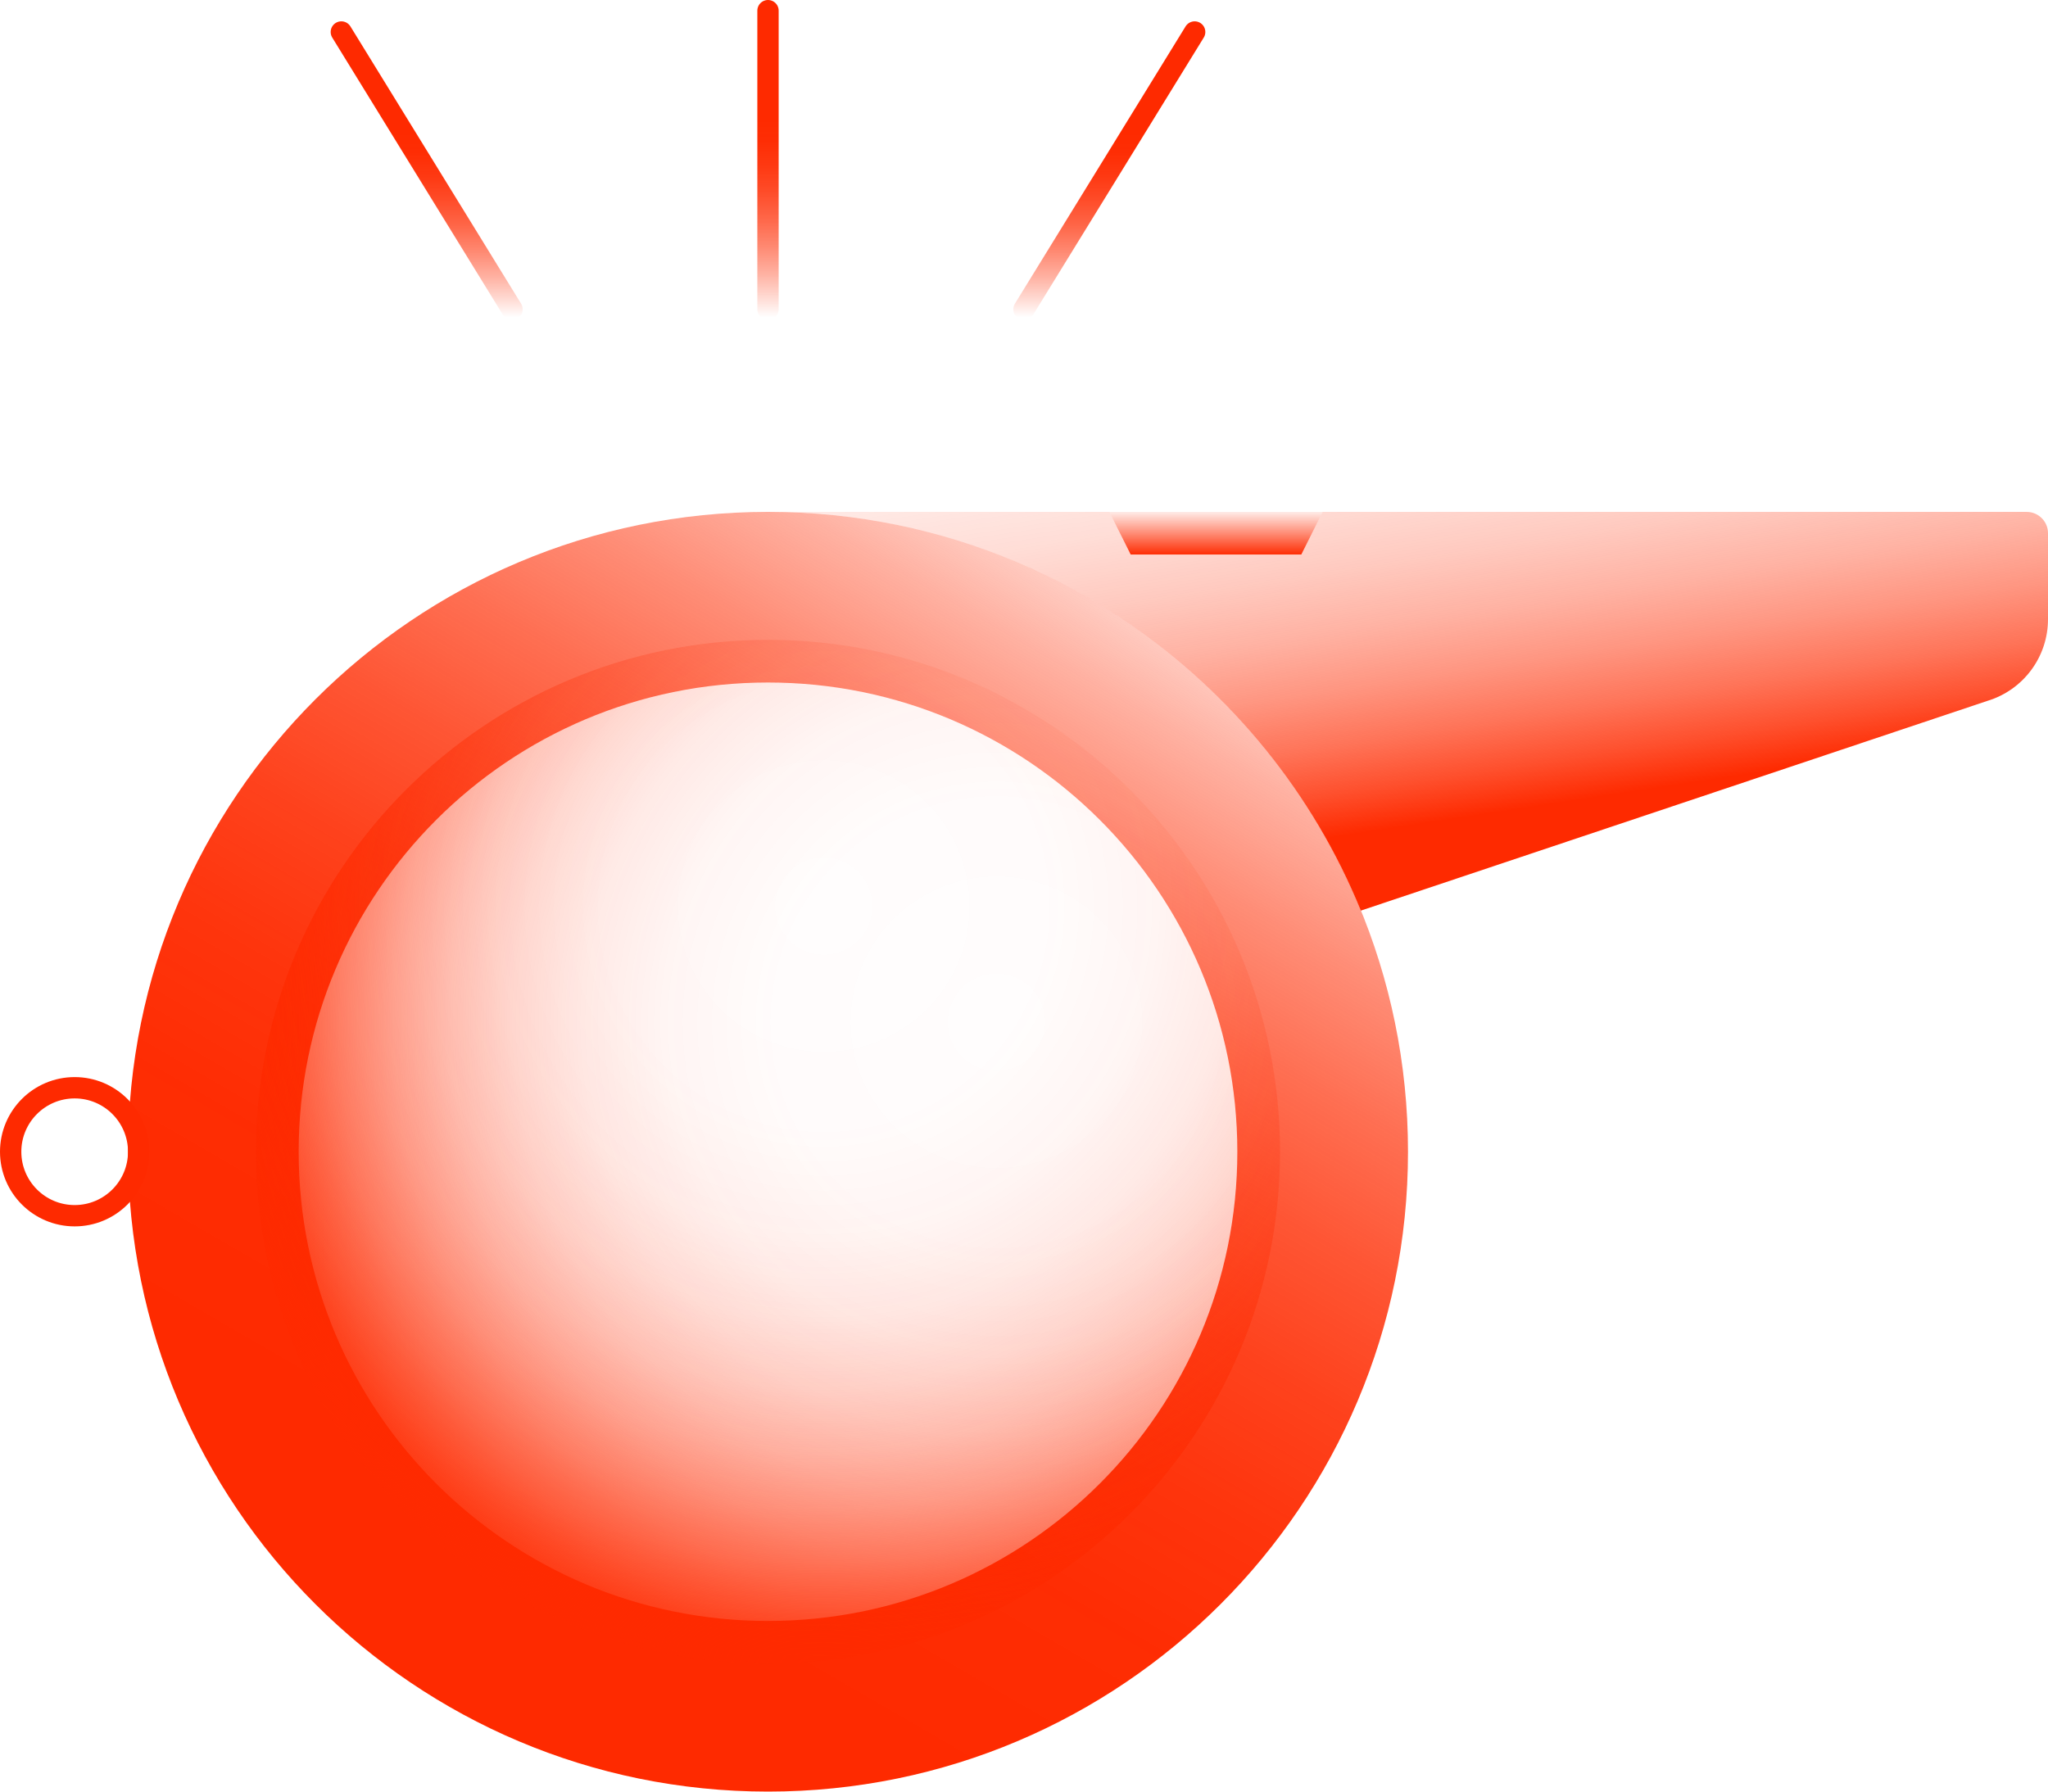
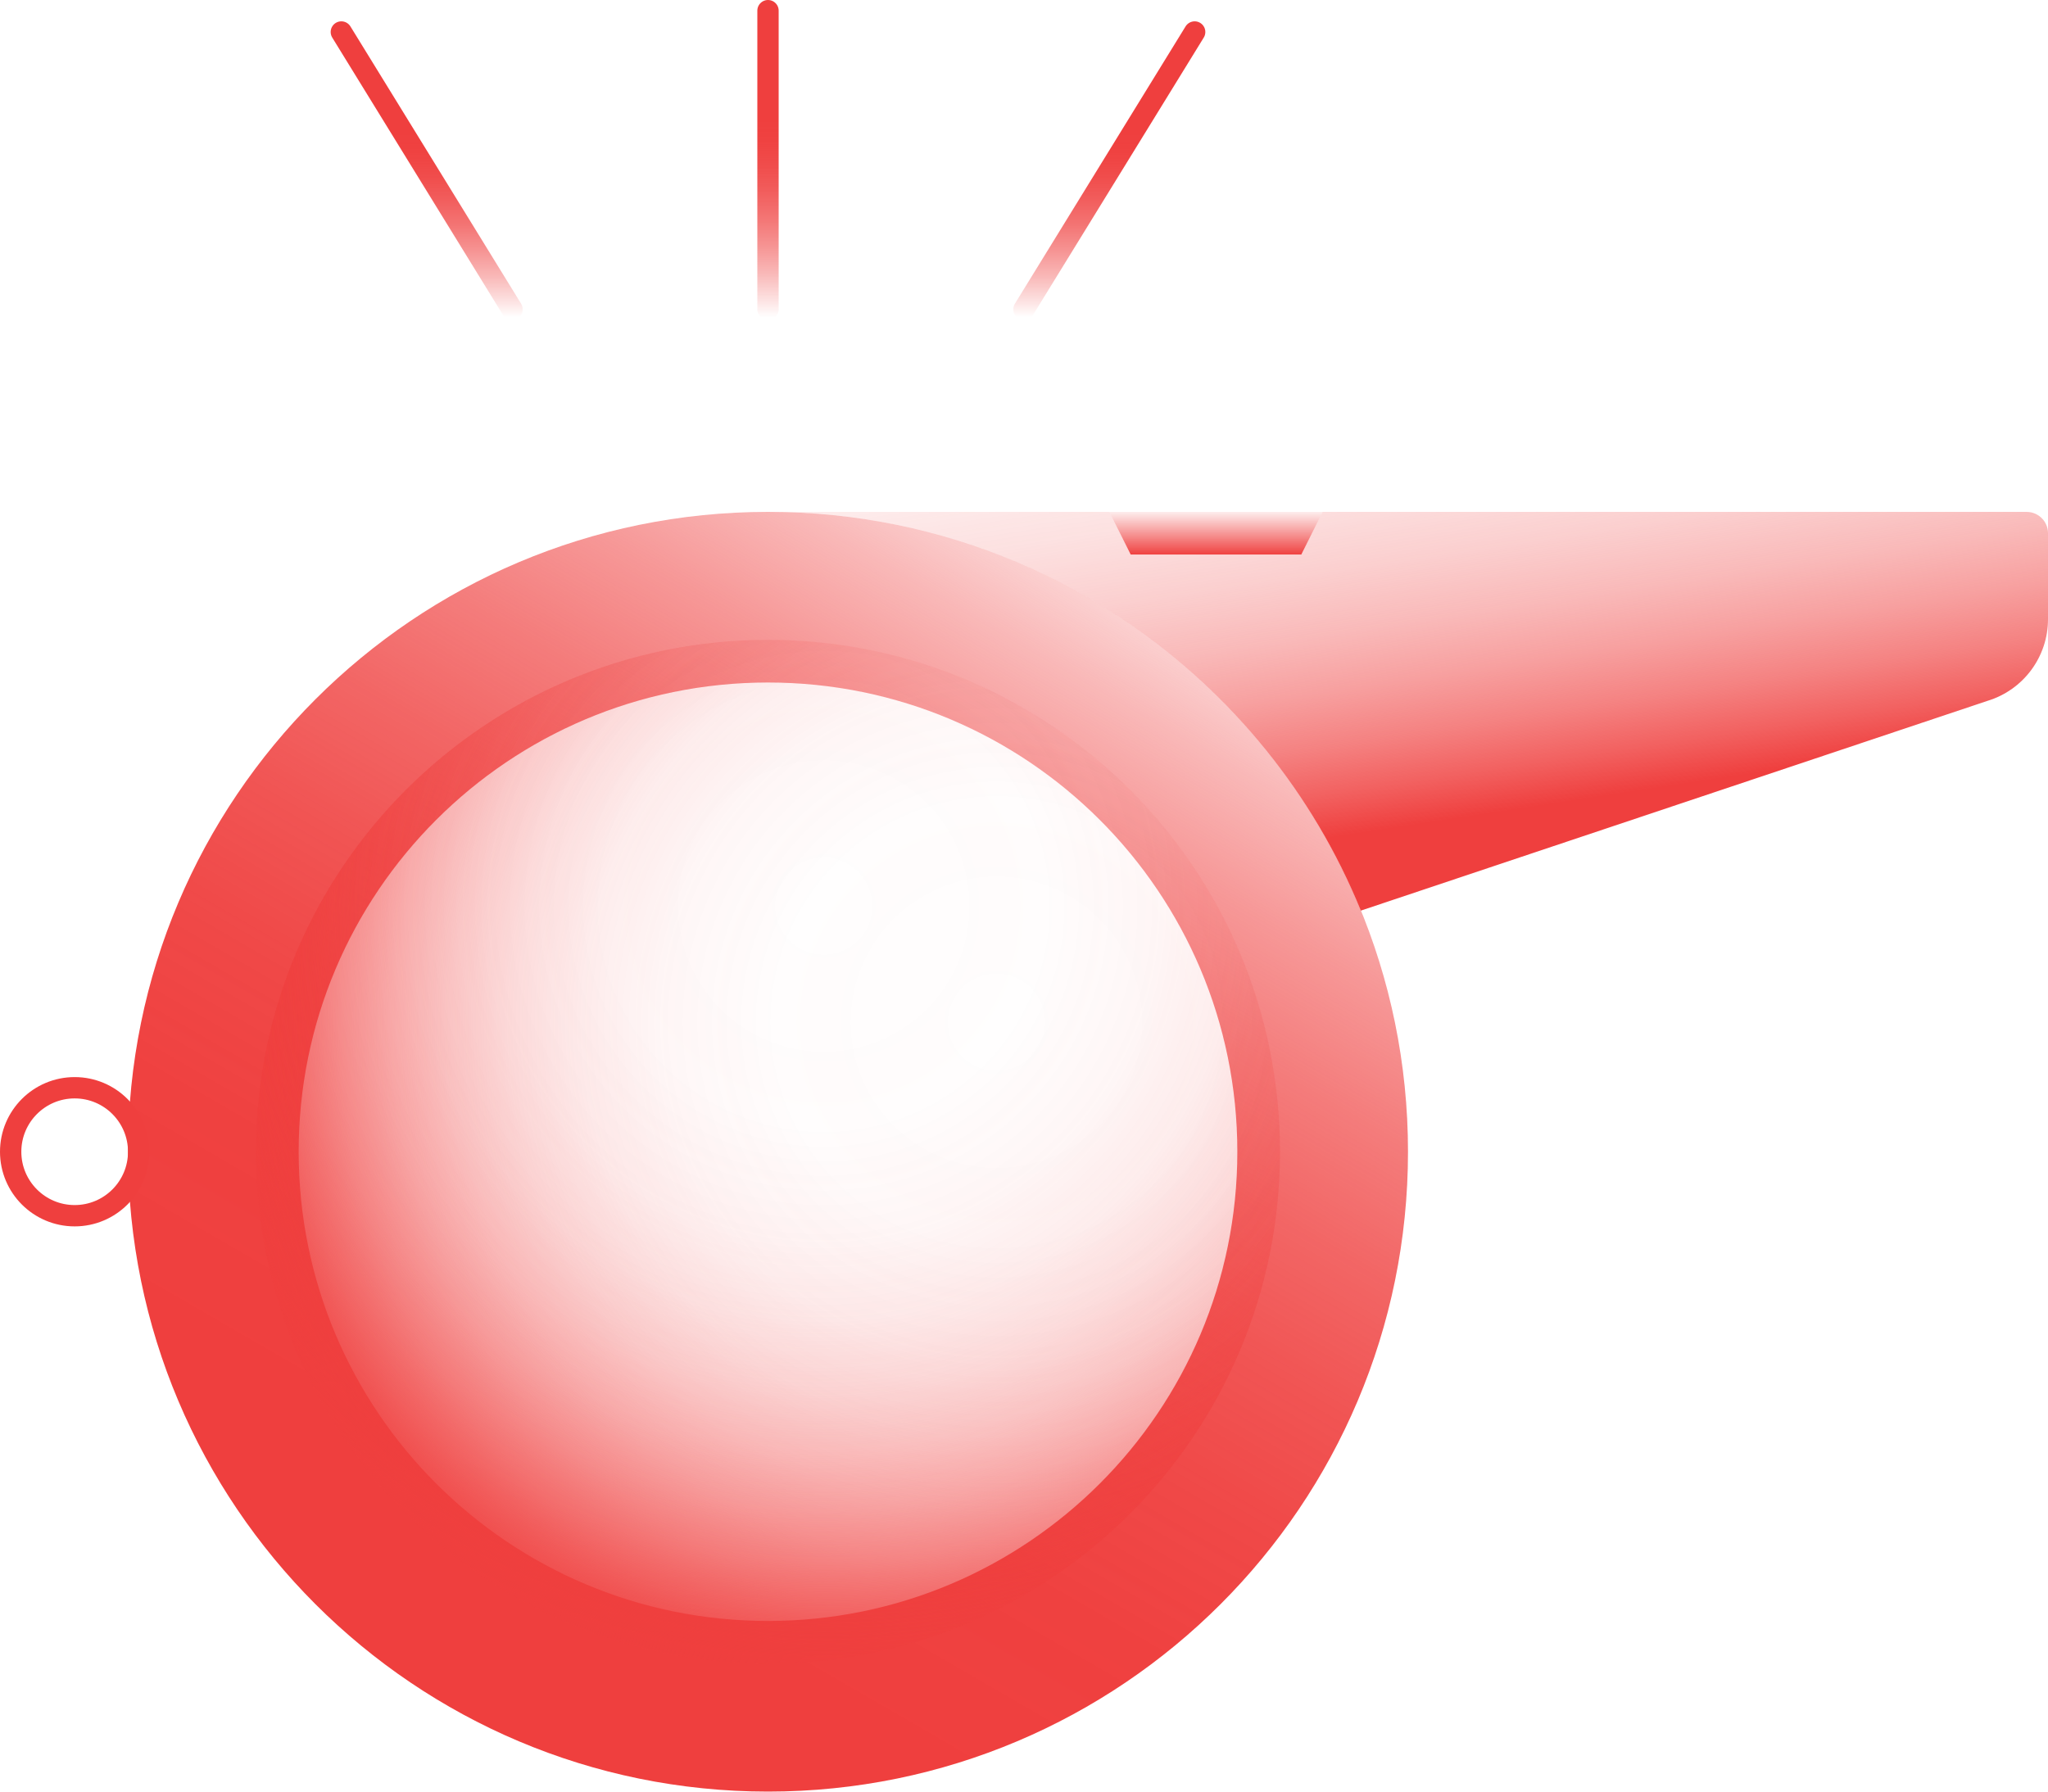
<svg xmlns="http://www.w3.org/2000/svg" xmlns:xlink="http://www.w3.org/1999/xlink" id="b" viewBox="0 0 96 84">
  <defs>
-     <style>.l{stroke:url(#f);}.l,.m,.n,.o{fill:none;stroke-linecap:round;stroke-miterlimit:10;}.m{stroke:url(#d);}.n{stroke:url(#e);}.o{stroke:#fe2a00;}.p{fill:url(#j);}.p,.q,.r,.s,.t{stroke-width:0px;}.q{fill:url(#i);}.r{fill:url(#h);}.s{fill:url(#g);}.t{fill:url(#k);}</style>
+     <style>.l{stroke:url(#f);}.l,.m,.n,.o{fill:none;stroke-linecap:round;stroke-miterlimit:10;}.m{stroke:url(#d);}.n{stroke:url(#e);}.o{stroke:#EF3F3E;}.p{fill:url(#j);}.p,.q,.r,.s,.t{stroke-width:0px;}.q{fill:url(#i);}.r{fill:url(#h);}.s{fill:url(#g);}.t{fill:url(#k);}</style>
    <linearGradient id="d" x1="36" y1="0" x2="36" y2="15" gradientUnits="userSpaceOnUse">
-       <stop offset=".374" stop-color="#fe2a00" />
-       <stop offset=".443" stop-color="#fe2a00" stop-opacity=".982" />
-       <stop offset=".519" stop-color="#fe2a00" stop-opacity=".929" />
-       <stop offset=".6" stop-color="#fe2a00" stop-opacity=".84" />
-       <stop offset=".684" stop-color="#fe2a00" stop-opacity=".717" />
-       <stop offset=".769" stop-color="#fe2a00" stop-opacity=".558" />
-       <stop offset=".857" stop-color="#fe2a00" stop-opacity=".363" />
-       <stop offset=".944" stop-color="#fe2a00" stop-opacity=".137" />
-       <stop offset=".992" stop-color="#fe2a00" stop-opacity="0" />
+       <stop offset=".374" stop-color="#EF3F3E" />
+       <stop offset=".443" stop-color="#EF3F3E" stop-opacity=".982" />
+       <stop offset=".519" stop-color="#EF3F3E" stop-opacity=".929" />
+       <stop offset=".6" stop-color="#EF3F3E" stop-opacity=".84" />
+       <stop offset=".684" stop-color="#EF3F3E" stop-opacity=".717" />
+       <stop offset=".769" stop-color="#EF3F3E" stop-opacity=".558" />
+       <stop offset=".857" stop-color="#EF3F3E" stop-opacity=".363" />
+       <stop offset=".944" stop-color="#EF3F3E" stop-opacity=".137" />
+       <stop offset=".992" stop-color="#EF3F3E" stop-opacity="0" />
    </linearGradient>
    <linearGradient id="e" x1="52" y1="1" x2="52" xlink:href="#d" />
    <linearGradient id="f" x1="20" y1="1" x2="20" xlink:href="#d" />
    <linearGradient id="g" x1="25.25" y1="72.541" x2="56.434" y2="18.757" gradientUnits="userSpaceOnUse">
-       <stop offset="0" stop-color="#fe2a00" />
-       <stop offset=".163" stop-color="#fe2a00" stop-opacity=".988" />
-       <stop offset=".285" stop-color="#fe2a00" stop-opacity=".95" />
-       <stop offset=".394" stop-color="#fe2a00" stop-opacity=".887" />
-       <stop offset=".495" stop-color="#fe2a00" stop-opacity=".797" />
-       <stop offset=".591" stop-color="#fe2a00" stop-opacity=".68" />
-       <stop offset=".684" stop-color="#fe2a00" stop-opacity=".537" />
-       <stop offset=".773" stop-color="#fe2a00" stop-opacity=".368" />
-       <stop offset=".857" stop-color="#fe2a00" stop-opacity=".176" />
-       <stop offset=".925" stop-color="#fe2a00" stop-opacity="0" />
+       <stop offset="0" stop-color="#EF3F3E" />
+       <stop offset=".163" stop-color="#EF3F3E" stop-opacity=".988" />
+       <stop offset=".285" stop-color="#EF3F3E" stop-opacity=".95" />
+       <stop offset=".394" stop-color="#EF3F3E" stop-opacity=".887" />
+       <stop offset=".495" stop-color="#EF3F3E" stop-opacity=".797" />
+       <stop offset=".591" stop-color="#EF3F3E" stop-opacity=".68" />
+       <stop offset=".684" stop-color="#EF3F3E" stop-opacity=".537" />
+       <stop offset=".773" stop-color="#EF3F3E" stop-opacity=".368" />
+       <stop offset=".857" stop-color="#EF3F3E" stop-opacity=".176" />
+       <stop offset=".925" stop-color="#EF3F3E" stop-opacity="0" />
    </linearGradient>
    <radialGradient id="h" cx="46.712" cy="47.926" fx="46.712" fy="47.926" r="36.694" gradientUnits="userSpaceOnUse">
-       <stop offset="0" stop-color="#fe2a00" stop-opacity="0" />
-       <stop offset=".285" stop-color="#fe2a00" stop-opacity=".009" />
-       <stop offset=".423" stop-color="#fe2a00" stop-opacity=".038" />
-       <stop offset=".529" stop-color="#fe2a00" stop-opacity=".09" />
-       <stop offset=".619" stop-color="#fe2a00" stop-opacity=".163" />
-       <stop offset=".699" stop-color="#fe2a00" stop-opacity=".258" />
-       <stop offset=".771" stop-color="#fe2a00" stop-opacity=".374" />
-       <stop offset=".839" stop-color="#fe2a00" stop-opacity=".514" />
-       <stop offset=".901" stop-color="#fe2a00" stop-opacity=".675" />
-       <stop offset=".959" stop-color="#fe2a00" stop-opacity=".852" />
-       <stop offset="1" stop-color="#fe2a00" />
+       <stop offset="0" stop-color="#EF3F3E" stop-opacity="0" />
+       <stop offset=".285" stop-color="#EF3F3E" stop-opacity=".009" />
+       <stop offset=".423" stop-color="#EF3F3E" stop-opacity=".038" />
+       <stop offset=".529" stop-color="#EF3F3E" stop-opacity=".09" />
+       <stop offset=".619" stop-color="#EF3F3E" stop-opacity=".163" />
+       <stop offset=".699" stop-color="#EF3F3E" stop-opacity=".258" />
+       <stop offset=".771" stop-color="#EF3F3E" stop-opacity=".374" />
+       <stop offset=".839" stop-color="#EF3F3E" stop-opacity=".514" />
+       <stop offset=".901" stop-color="#EF3F3E" stop-opacity=".675" />
+       <stop offset=".959" stop-color="#EF3F3E" stop-opacity=".852" />
+       <stop offset="1" stop-color="#EF3F3E" />
    </radialGradient>
    <radialGradient id="i" cx="38.613" cy="42.479" fx="38.613" fy="42.479" r="36.694" xlink:href="#h" />
    <linearGradient id="j" x1="68.118" y1="38.398" x2="61.528" y2="-4.957" gradientUnits="userSpaceOnUse">
-       <stop offset="0" stop-color="#fe2a00" />
-       <stop offset=".046" stop-color="#fe2a00" stop-opacity=".822" />
-       <stop offset=".097" stop-color="#fe2a00" stop-opacity=".651" />
-       <stop offset=".155" stop-color="#fe2a00" stop-opacity=".495" />
-       <stop offset=".216" stop-color="#fe2a00" stop-opacity=".361" />
-       <stop offset=".283" stop-color="#fe2a00" stop-opacity=".248" />
-       <stop offset=".358" stop-color="#fe2a00" stop-opacity=".156" />
-       <stop offset=".444" stop-color="#fe2a00" stop-opacity=".086" />
-       <stop offset=".546" stop-color="#fe2a00" stop-opacity=".037" />
-       <stop offset=".683" stop-color="#fe2a00" stop-opacity=".008" />
-       <stop offset="1" stop-color="#fe2a00" stop-opacity="0" />
+       <stop offset="0" stop-color="#EF3F3E" />
+       <stop offset=".046" stop-color="#EF3F3E" stop-opacity=".822" />
+       <stop offset=".097" stop-color="#EF3F3E" stop-opacity=".651" />
+       <stop offset=".155" stop-color="#EF3F3E" stop-opacity=".495" />
+       <stop offset=".216" stop-color="#EF3F3E" stop-opacity=".361" />
+       <stop offset=".283" stop-color="#EF3F3E" stop-opacity=".248" />
+       <stop offset=".358" stop-color="#EF3F3E" stop-opacity=".156" />
+       <stop offset=".444" stop-color="#EF3F3E" stop-opacity=".086" />
+       <stop offset=".546" stop-color="#EF3F3E" stop-opacity=".037" />
+       <stop offset=".683" stop-color="#EF3F3E" stop-opacity=".008" />
+       <stop offset="1" stop-color="#EF3F3E" stop-opacity="0" />
    </linearGradient>
    <linearGradient id="k" x1="57" y1="26.037" x2="57" y2="23.794" gradientUnits="userSpaceOnUse">
-       <stop offset="0" stop-color="#fe2a00" />
-       <stop offset="1" stop-color="#fe2a00" stop-opacity="0" />
+       <stop offset="0" stop-color="#EF3F3E" />
+       <stop offset="1" stop-color="#EF3F3E" stop-opacity="0" />
    </linearGradient>
  </defs>
  <g id="c">
    <line class="m" x1="36" y1=".5" x2="36" y2="14.5" />
    <line class="n" x1="48" y1="14.5" x2="56" y2="1.5" />
    <line class="l" x1="16" y1="1.5" x2="24" y2="14.5" />
    <path class="s" d="m36,24c-16.569,0-30,13.431-30,30s13.431,30,30,30,30-13.431,30-30-13.431-30-30-30Zm0,52c-12.15,0-22-9.85-22-22s9.85-22,22-22,22,9.85,22,22-9.85,22-22,22Z" />
    <circle class="r" cx="36" cy="54" r="24" />
    <circle class="q" cx="36" cy="54" r="24" />
    <circle class="o" cx="3.5" cy="54" r="3" />
    <path class="p" d="m95,24h-33l-1,2h-8l-1-2h-16c12.568,0,23.324,7.732,27.789,18.695l29.371-9.834c1.687-.511,2.84-2.066,2.84-3.828v-4.032c0-.552-.448-1-1-1Z" />
    <polygon class="t" points="61 26 62 24 52 24 53 26 61 26" />
  </g>
</svg>
